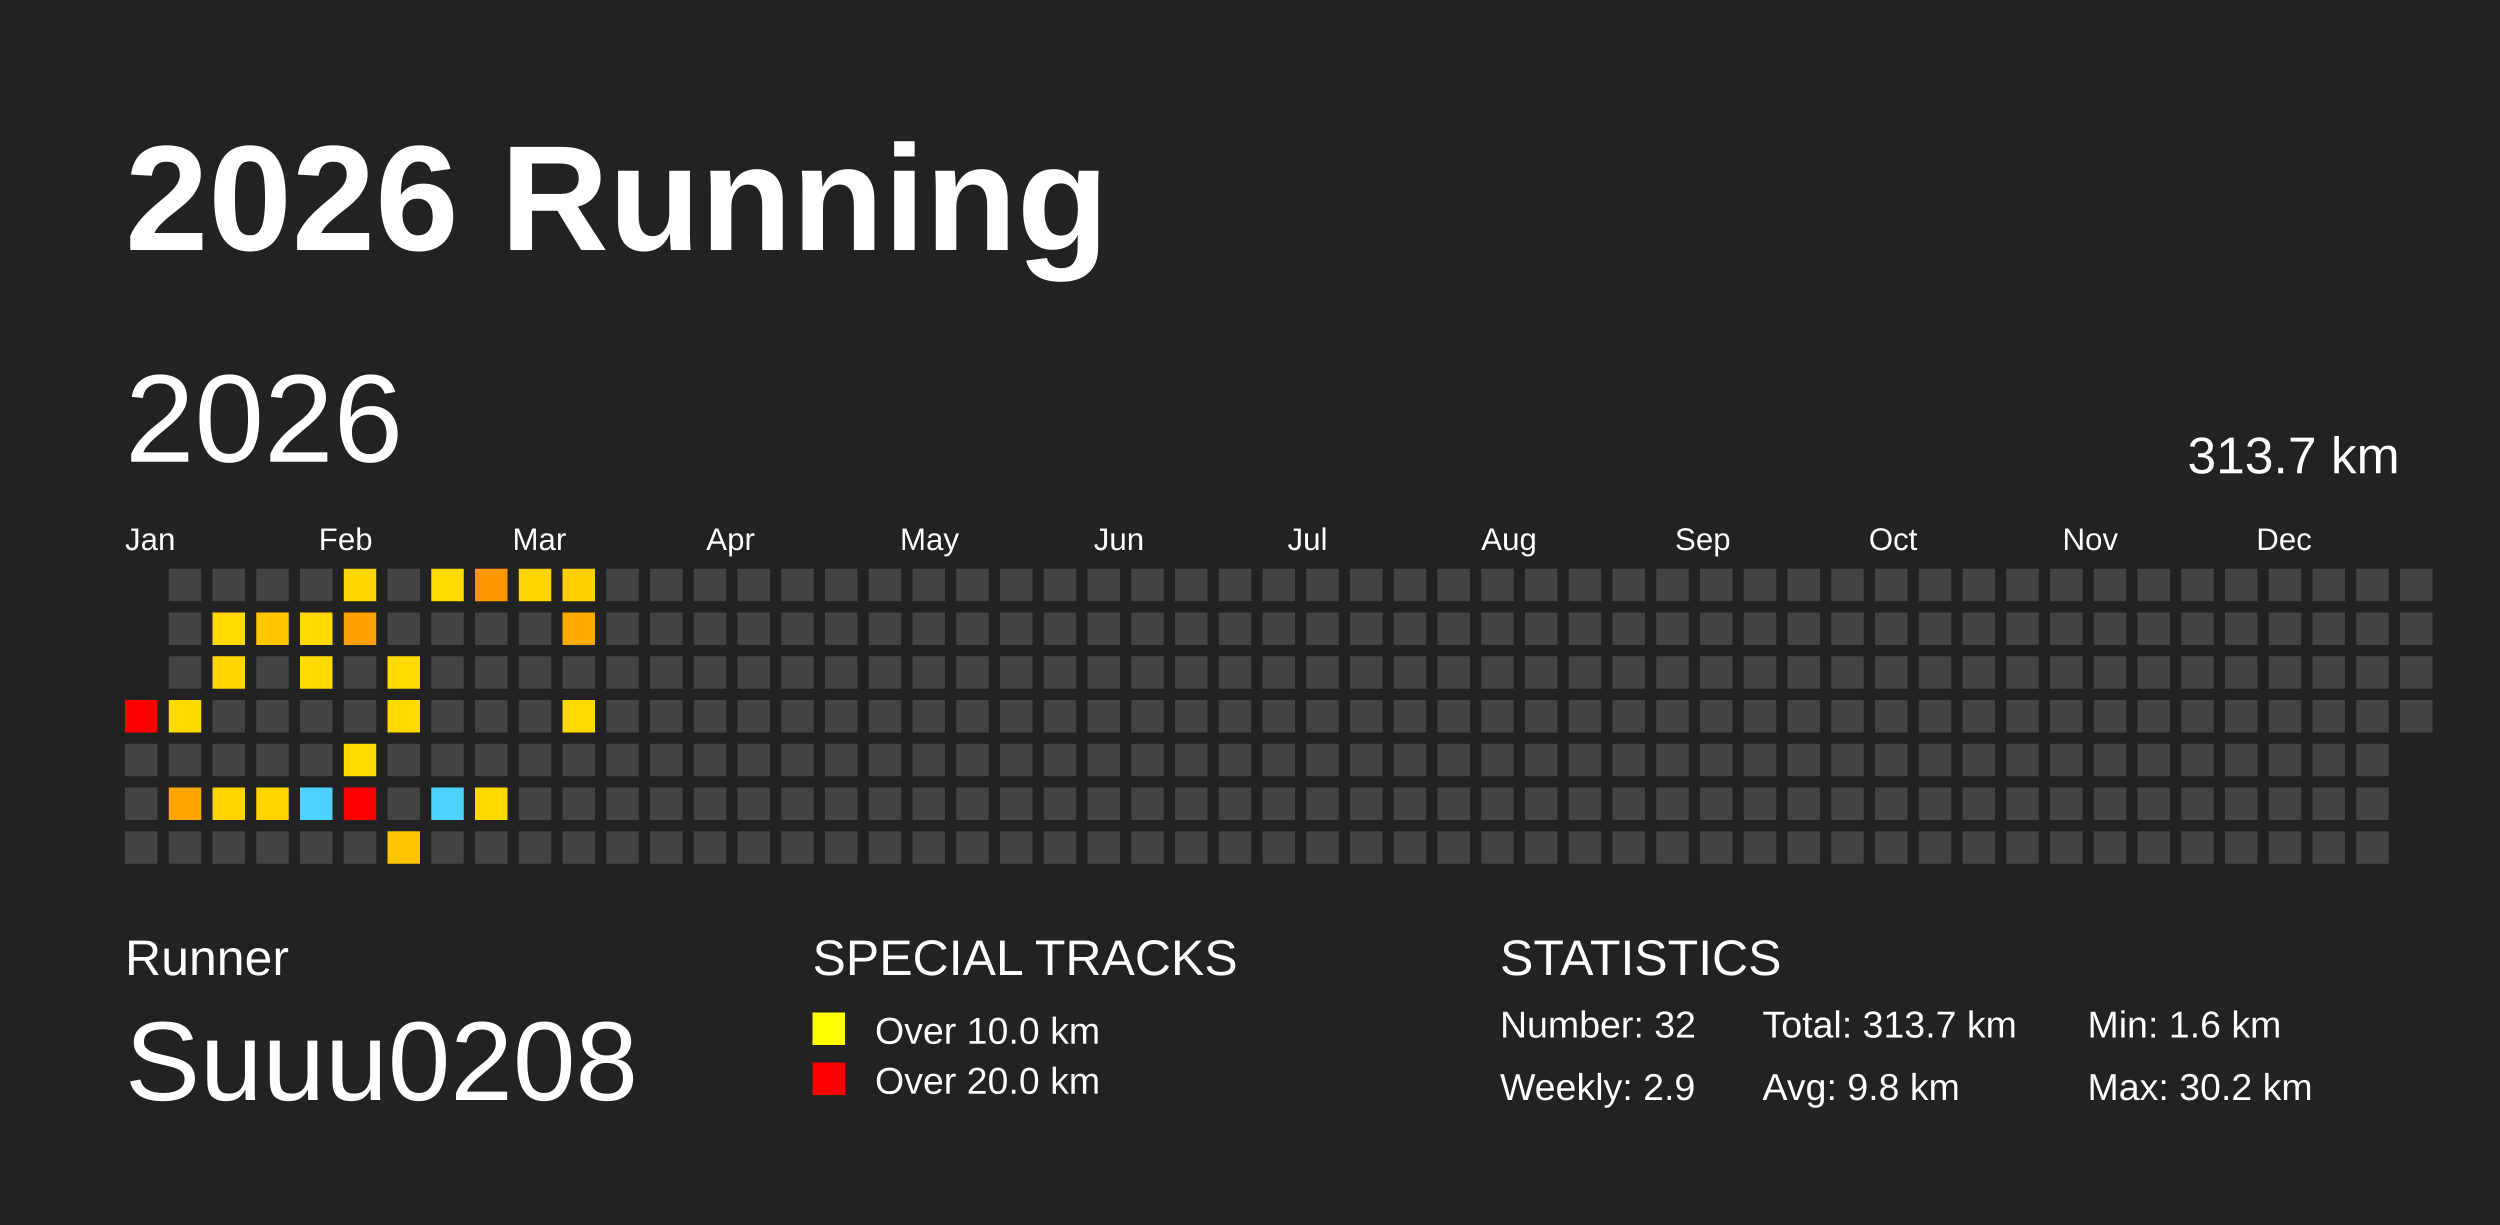
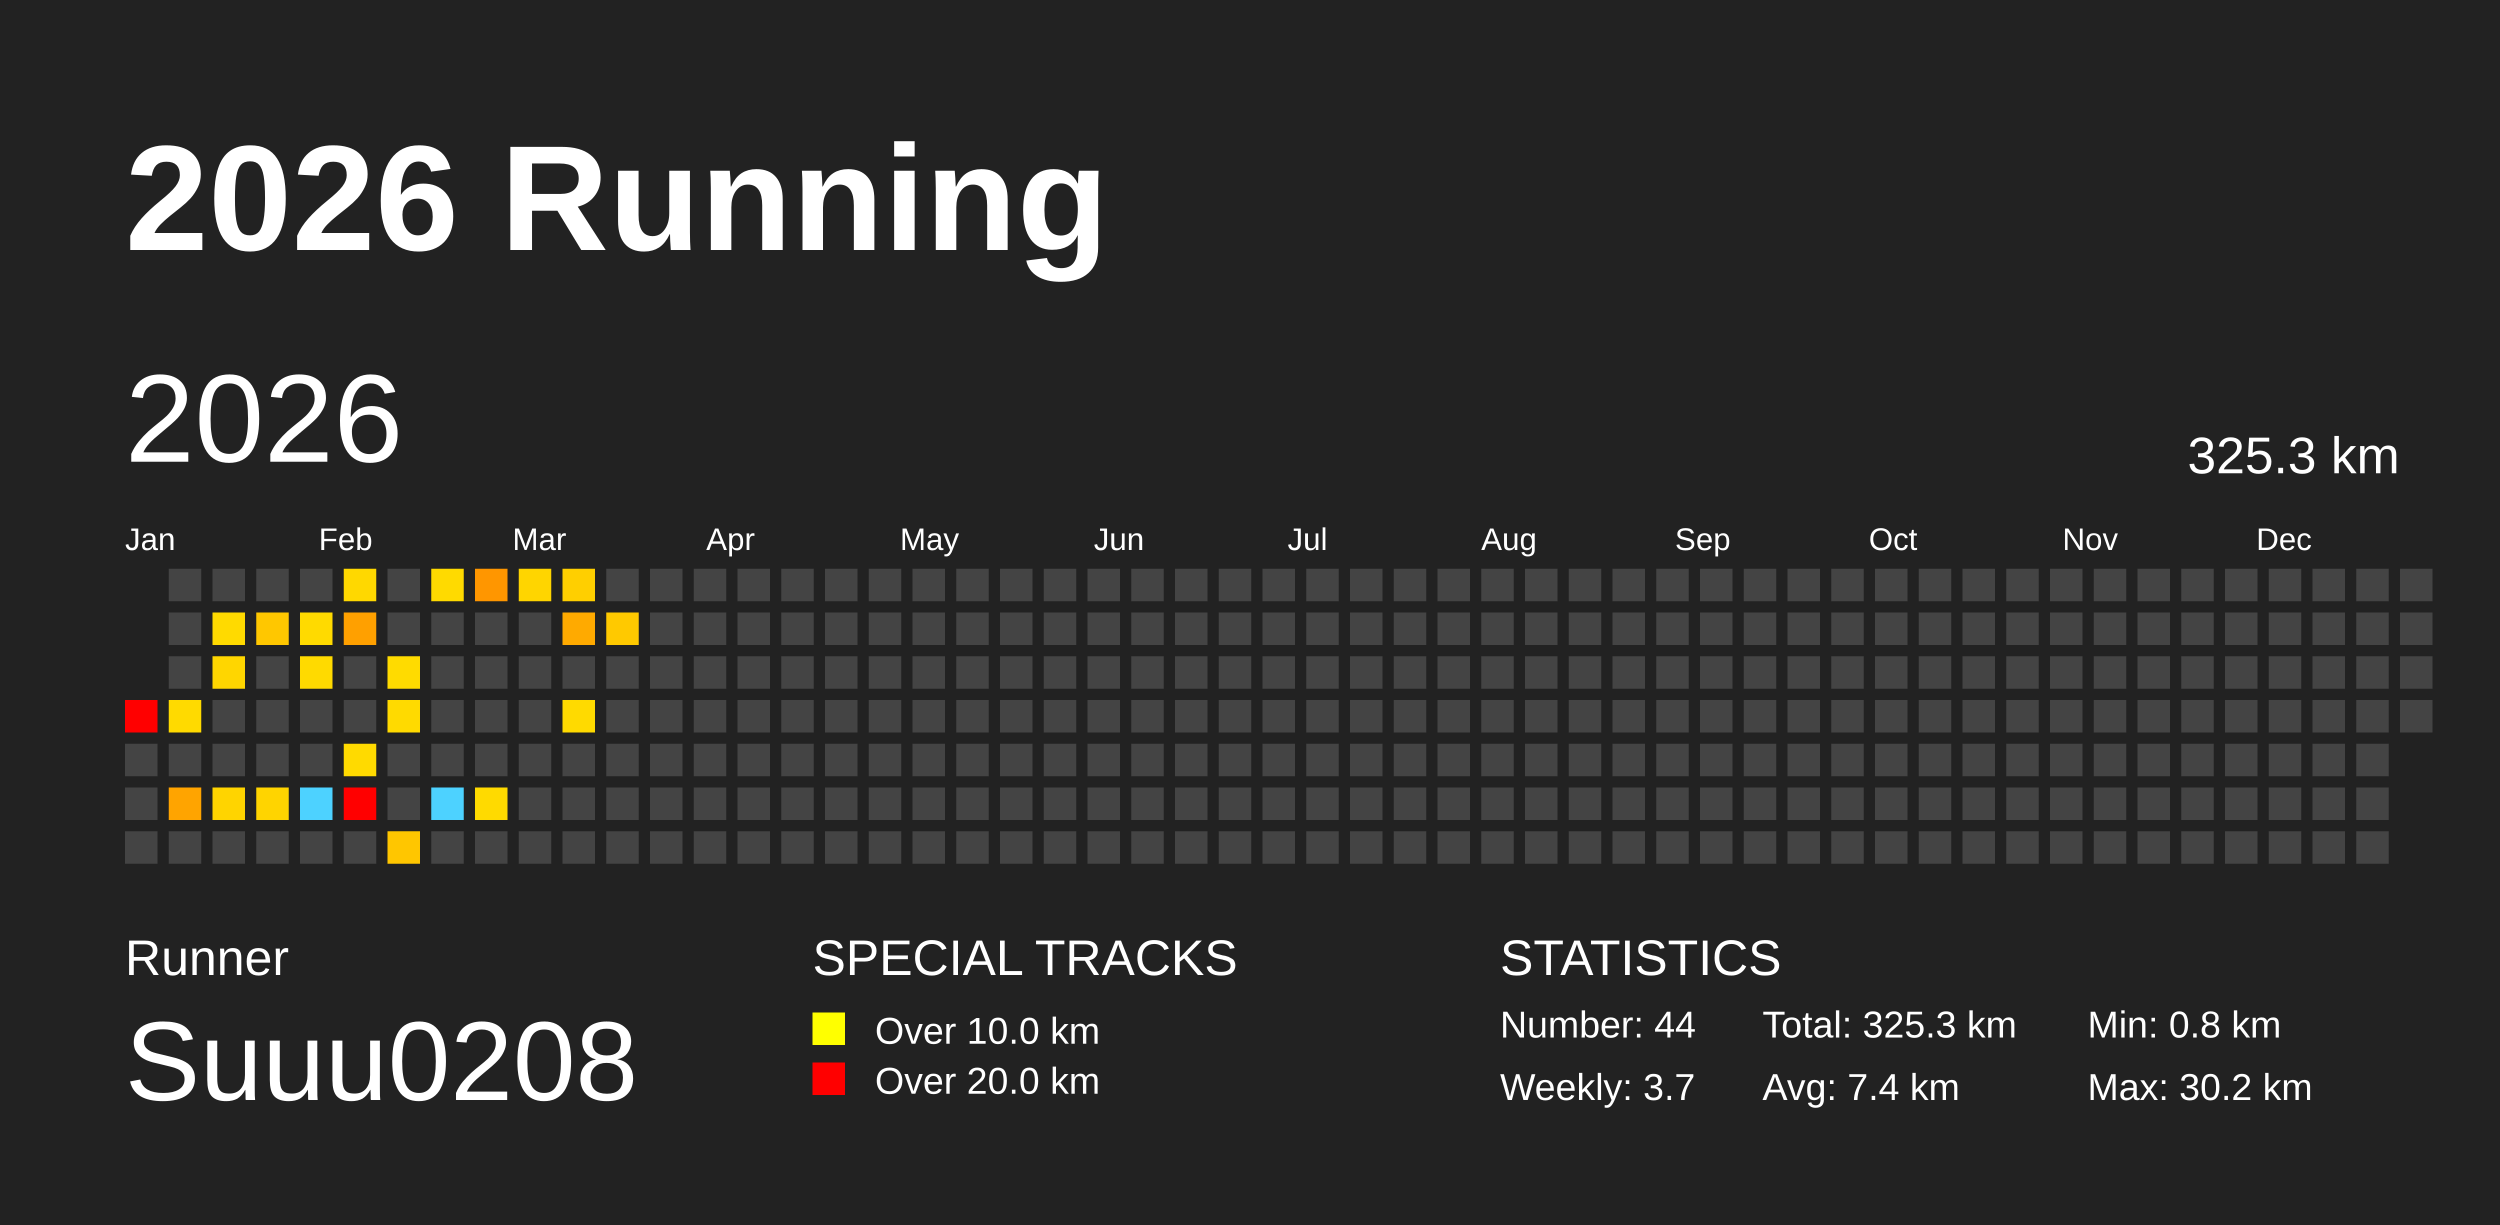
<svg xmlns="http://www.w3.org/2000/svg" baseProfile="full" height="98mm" version="1.1" viewBox="0,0,200,98" width="200mm">
  <defs />
  <rect fill="#222222" height="98" width="200" x="0" y="0" />
  <text fill="#FFFFFF" style="font-size:12px; font-family:Arial; font-weight:bold;" x="10" y="20">2026 Running</text>
  <text fill="#FFFFFF" style="font-size:4px; font-family:Arial" x="10" y="78">Runner</text>
  <text fill="#FFFFFF" style="font-size:9px; font-family:Arial" x="10" y="88">Suuu0208</text>
  <text fill="#FFFFFF" style="font-size:4px; font-family:Arial" x="65" y="78">SPECIAL TRACKS</text>
  <rect fill="yellow" height="2.6" width="2.6" x="65" y="81" />
  <text fill="#FFFFFF" style="font-size:3px; font-family:Arial" x="70" y="83.5">Over 10.0 km</text>
  <rect fill="red" height="2.6" width="2.6" x="65" y="85" />
  <text fill="#FFFFFF" style="font-size:3px; font-family:Arial" x="70" y="87.5">Over 20.0 km</text>
  <text fill="#FFFFFF" style="font-size:4px; font-family:Arial" x="120" y="78">STATISTICS</text>
-   <text fill="#FFFFFF" style="font-size:3px; font-family:Arial" x="120" y="83">Number: 32</text>
-   <text fill="#FFFFFF" style="font-size:3px; font-family:Arial" x="120" y="88">Weekly: 2.9</text>
-   <text fill="#FFFFFF" style="font-size:3px; font-family:Arial" x="141" y="83">Total: 313.7 km</text>
-   <text fill="#FFFFFF" style="font-size:3px; font-family:Arial" x="141" y="88">Avg: 9.8 km</text>
-   <text fill="#FFFFFF" style="font-size:3px; font-family:Arial" x="167" y="83">Min: 1.6 km</text>
+   <text fill="#FFFFFF" style="font-size:3px; font-family:Arial" x="120" y="83">Number: 44</text>
+   <text fill="#FFFFFF" style="font-size:3px; font-family:Arial" x="120" y="88">Weekly: 3.7</text>
+   <text fill="#FFFFFF" style="font-size:3px; font-family:Arial" x="141" y="83">Total: 325.3 km</text>
+   <text fill="#FFFFFF" style="font-size:3px; font-family:Arial" x="141" y="88">Avg: 7.4 km</text>
+   <text fill="#FFFFFF" style="font-size:3px; font-family:Arial" x="167" y="83">Min: 0.8 km</text>
  <text fill="#FFFFFF" style="font-size:3px; font-family:Arial" x="167" y="88">Max: 30.2 km</text>
  <text dominant-baseline="hanging" fill="#FFFFFF" style="font-size:10.0px; font-family:Arial;" x="10" y="30">2026</text>
-   <text dominant-baseline="hanging" fill="#FFFFFF" style="font-size:4.125px; font-family:Arial;" x="175" y="35">313.7 km</text>
+   <text dominant-baseline="hanging" fill="#FFFFFF" style="font-size:4.125px; font-family:Arial;" x="175" y="35">325.3 km</text>
  <text fill="#FFFFFF" style="font-size:2.5px; font-family:Arial" x="10.0" y="44">Jan</text>
  <text fill="#FFFFFF" style="font-size:2.5px; font-family:Arial" x="25.5" y="44">Feb</text>
  <text fill="#FFFFFF" style="font-size:2.5px; font-family:Arial" x="41.0" y="44">Mar</text>
  <text fill="#FFFFFF" style="font-size:2.5px; font-family:Arial" x="56.5" y="44">Apr</text>
  <text fill="#FFFFFF" style="font-size:2.5px; font-family:Arial" x="72.0" y="44">May</text>
  <text fill="#FFFFFF" style="font-size:2.5px; font-family:Arial" x="87.5" y="44">Jun</text>
  <text fill="#FFFFFF" style="font-size:2.5px; font-family:Arial" x="103.0" y="44">Jul</text>
  <text fill="#FFFFFF" style="font-size:2.5px; font-family:Arial" x="118.5" y="44">Aug</text>
  <text fill="#FFFFFF" style="font-size:2.5px; font-family:Arial" x="134.0" y="44">Sep</text>
  <text fill="#FFFFFF" style="font-size:2.5px; font-family:Arial" x="149.5" y="44">Oct</text>
  <text fill="#FFFFFF" style="font-size:2.5px; font-family:Arial" x="165.0" y="44">Nov</text>
  <text fill="#FFFFFF" style="font-size:2.5px; font-family:Arial" x="180.5" y="44">Dec</text>
  <rect fill="red" height="2.6" width="2.6" x="10.0" y="56.0" />
  <rect fill="#444444" height="2.6" width="2.6" x="10.0" y="59.5" />
  <rect fill="#444444" height="2.6" width="2.6" x="10.0" y="63.0" />
  <rect fill="#444444" height="2.6" width="2.6" x="10.0" y="66.5" />
  <rect fill="#444444" height="2.6" width="2.6" x="13.5" y="45.5" />
  <rect fill="#444444" height="2.6" width="2.6" x="13.5" y="49.0" />
  <rect fill="#444444" height="2.6" width="2.6" x="13.5" y="52.5" />
  <rect fill="#ffda00" height="2.6" width="2.6" x="13.5" y="56.0" />
  <rect fill="#444444" height="2.6" width="2.6" x="13.5" y="59.5" />
  <rect fill="#ffa400" height="2.6" width="2.6" x="13.5" y="63.0" />
  <rect fill="#444444" height="2.6" width="2.6" x="13.5" y="66.5" />
  <rect fill="#444444" height="2.6" width="2.6" x="17.0" y="45.5" />
  <rect fill="#ffda00" height="2.6" width="2.6" x="17.0" y="49.0" />
  <rect fill="#ffd600" height="2.6" width="2.6" x="17.0" y="52.5" />
  <rect fill="#444444" height="2.6" width="2.6" x="17.0" y="56.0" />
  <rect fill="#444444" height="2.6" width="2.6" x="17.0" y="59.5" />
  <rect fill="#ffd400" height="2.6" width="2.6" x="17.0" y="63.0" />
  <rect fill="#444444" height="2.6" width="2.6" x="17.0" y="66.5" />
  <rect fill="#444444" height="2.6" width="2.6" x="20.5" y="45.5" />
  <rect fill="#ffc700" height="2.6" width="2.6" x="20.5" y="49.0" />
  <rect fill="#444444" height="2.6" width="2.6" x="20.5" y="52.5" />
  <rect fill="#444444" height="2.6" width="2.6" x="20.5" y="56.0" />
  <rect fill="#444444" height="2.6" width="2.6" x="20.5" y="59.5" />
  <rect fill="#ffd400" height="2.6" width="2.6" x="20.5" y="63.0" />
  <rect fill="#444444" height="2.6" width="2.6" x="20.5" y="66.5" />
  <rect fill="#444444" height="2.6" width="2.6" x="24.0" y="45.5" />
  <rect fill="#ffda00" height="2.6" width="2.6" x="24.0" y="49.0" />
  <rect fill="#ffda00" height="2.6" width="2.6" x="24.0" y="52.5" />
  <rect fill="#444444" height="2.6" width="2.6" x="24.0" y="56.0" />
  <rect fill="#444444" height="2.6" width="2.6" x="24.0" y="59.5" />
  <rect fill="#4dd2ff" height="2.6" width="2.6" x="24.0" y="63.0" />
  <rect fill="#444444" height="2.6" width="2.6" x="24.0" y="66.5" />
  <rect fill="#ffd800" height="2.6" width="2.6" x="27.5" y="45.5" />
  <rect fill="#ffa000" height="2.6" width="2.6" x="27.5" y="49.0" />
  <rect fill="#444444" height="2.6" width="2.6" x="27.5" y="52.5" />
  <rect fill="#444444" height="2.6" width="2.6" x="27.5" y="56.0" />
  <rect fill="#ffda00" height="2.6" width="2.6" x="27.5" y="59.5" />
  <rect fill="red" height="2.6" width="2.6" x="27.5" y="63.0" />
  <rect fill="#444444" height="2.6" width="2.6" x="27.5" y="66.5" />
  <rect fill="#444444" height="2.6" width="2.6" x="31.0" y="45.5" />
  <rect fill="#444444" height="2.6" width="2.6" x="31.0" y="49.0" />
  <rect fill="#ffdb00" height="2.6" width="2.6" x="31.0" y="52.5" />
  <rect fill="#ffda00" height="2.6" width="2.6" x="31.0" y="56.0" />
  <rect fill="#444444" height="2.6" width="2.6" x="31.0" y="59.5" />
  <rect fill="#444444" height="2.6" width="2.6" x="31.0" y="63.0" />
  <rect fill="#ffc600" height="2.6" width="2.6" x="31.0" y="66.5" />
  <rect fill="#ffda00" height="2.6" width="2.6" x="34.5" y="45.5" />
  <rect fill="#444444" height="2.6" width="2.6" x="34.5" y="49.0" />
  <rect fill="#444444" height="2.6" width="2.6" x="34.5" y="52.5" />
  <rect fill="#444444" height="2.6" width="2.6" x="34.5" y="56.0" />
  <rect fill="#444444" height="2.6" width="2.6" x="34.5" y="59.5" />
  <rect fill="#4dd2ff" height="2.6" width="2.6" x="34.5" y="63.0" />
  <rect fill="#444444" height="2.6" width="2.6" x="34.5" y="66.5" />
  <rect fill="#ff9600" height="2.6" width="2.6" x="38.0" y="45.5" />
  <rect fill="#444444" height="2.6" width="2.6" x="38.0" y="49.0" />
  <rect fill="#444444" height="2.6" width="2.6" x="38.0" y="52.5" />
  <rect fill="#444444" height="2.6" width="2.6" x="38.0" y="56.0" />
  <rect fill="#444444" height="2.6" width="2.6" x="38.0" y="59.5" />
  <rect fill="#ffda00" height="2.6" width="2.6" x="38.0" y="63.0" />
  <rect fill="#444444" height="2.6" width="2.6" x="38.0" y="66.5" />
  <rect fill="#ffd500" height="2.6" width="2.6" x="41.5" y="45.5" />
  <rect fill="#444444" height="2.6" width="2.6" x="41.5" y="49.0" />
  <rect fill="#444444" height="2.6" width="2.6" x="41.5" y="52.5" />
  <rect fill="#444444" height="2.6" width="2.6" x="41.5" y="56.0" />
  <rect fill="#444444" height="2.6" width="2.6" x="41.5" y="59.5" />
  <rect fill="#444444" height="2.6" width="2.6" x="41.5" y="63.0" />
  <rect fill="#444444" height="2.6" width="2.6" x="41.5" y="66.5" />
  <rect fill="#ffcf00" height="2.6" width="2.6" x="45.0" y="45.5" />
  <rect fill="#ffaa00" height="2.6" width="2.6" x="45.0" y="49.0" />
  <rect fill="#444444" height="2.6" width="2.6" x="45.0" y="52.5" />
  <rect fill="#ffda00" height="2.6" width="2.6" x="45.0" y="56.0" />
  <rect fill="#444444" height="2.6" width="2.6" x="45.0" y="59.5" />
  <rect fill="#444444" height="2.6" width="2.6" x="45.0" y="63.0" />
  <rect fill="#444444" height="2.6" width="2.6" x="45.0" y="66.5" />
  <rect fill="#444444" height="2.6" width="2.6" x="48.5" y="45.5" />
-   <rect fill="#444444" height="2.6" width="2.6" x="48.5" y="49.0" />
+   <rect fill="#ffc900" height="2.6" width="2.6" x="48.5" y="49.0" />
  <rect fill="#444444" height="2.6" width="2.6" x="48.5" y="52.5" />
  <rect fill="#444444" height="2.6" width="2.6" x="48.5" y="56.0" />
  <rect fill="#444444" height="2.6" width="2.6" x="48.5" y="59.5" />
  <rect fill="#444444" height="2.6" width="2.6" x="48.5" y="63.0" />
  <rect fill="#444444" height="2.6" width="2.6" x="48.5" y="66.5" />
  <rect fill="#444444" height="2.6" width="2.6" x="52.0" y="45.5" />
  <rect fill="#444444" height="2.6" width="2.6" x="52.0" y="49.0" />
  <rect fill="#444444" height="2.6" width="2.6" x="52.0" y="52.5" />
  <rect fill="#444444" height="2.6" width="2.6" x="52.0" y="56.0" />
  <rect fill="#444444" height="2.6" width="2.6" x="52.0" y="59.5" />
  <rect fill="#444444" height="2.6" width="2.6" x="52.0" y="63.0" />
  <rect fill="#444444" height="2.6" width="2.6" x="52.0" y="66.5" />
  <rect fill="#444444" height="2.6" width="2.6" x="55.5" y="45.5" />
  <rect fill="#444444" height="2.6" width="2.6" x="55.5" y="49.0" />
  <rect fill="#444444" height="2.6" width="2.6" x="55.5" y="52.5" />
  <rect fill="#444444" height="2.6" width="2.6" x="55.5" y="56.0" />
  <rect fill="#444444" height="2.6" width="2.6" x="55.5" y="59.5" />
  <rect fill="#444444" height="2.6" width="2.6" x="55.5" y="63.0" />
  <rect fill="#444444" height="2.6" width="2.6" x="55.5" y="66.5" />
  <rect fill="#444444" height="2.6" width="2.6" x="59.0" y="45.5" />
  <rect fill="#444444" height="2.6" width="2.6" x="59.0" y="49.0" />
  <rect fill="#444444" height="2.6" width="2.6" x="59.0" y="52.5" />
  <rect fill="#444444" height="2.6" width="2.6" x="59.0" y="56.0" />
  <rect fill="#444444" height="2.6" width="2.6" x="59.0" y="59.5" />
  <rect fill="#444444" height="2.6" width="2.6" x="59.0" y="63.0" />
  <rect fill="#444444" height="2.6" width="2.6" x="59.0" y="66.5" />
  <rect fill="#444444" height="2.6" width="2.6" x="62.5" y="45.5" />
  <rect fill="#444444" height="2.6" width="2.6" x="62.5" y="49.0" />
  <rect fill="#444444" height="2.6" width="2.6" x="62.5" y="52.5" />
  <rect fill="#444444" height="2.6" width="2.6" x="62.5" y="56.0" />
  <rect fill="#444444" height="2.6" width="2.6" x="62.5" y="59.5" />
  <rect fill="#444444" height="2.6" width="2.6" x="62.5" y="63.0" />
  <rect fill="#444444" height="2.6" width="2.6" x="62.5" y="66.5" />
  <rect fill="#444444" height="2.6" width="2.6" x="66.0" y="45.5" />
  <rect fill="#444444" height="2.6" width="2.6" x="66.0" y="49.0" />
  <rect fill="#444444" height="2.6" width="2.6" x="66.0" y="52.5" />
  <rect fill="#444444" height="2.6" width="2.6" x="66.0" y="56.0" />
  <rect fill="#444444" height="2.6" width="2.6" x="66.0" y="59.5" />
  <rect fill="#444444" height="2.6" width="2.6" x="66.0" y="63.0" />
  <rect fill="#444444" height="2.6" width="2.6" x="66.0" y="66.5" />
  <rect fill="#444444" height="2.6" width="2.6" x="69.5" y="45.5" />
  <rect fill="#444444" height="2.6" width="2.6" x="69.5" y="49.0" />
  <rect fill="#444444" height="2.6" width="2.6" x="69.5" y="52.5" />
  <rect fill="#444444" height="2.6" width="2.6" x="69.5" y="56.0" />
  <rect fill="#444444" height="2.6" width="2.6" x="69.5" y="59.5" />
  <rect fill="#444444" height="2.6" width="2.6" x="69.5" y="63.0" />
  <rect fill="#444444" height="2.6" width="2.6" x="69.5" y="66.5" />
  <rect fill="#444444" height="2.6" width="2.6" x="73.0" y="45.5" />
  <rect fill="#444444" height="2.6" width="2.6" x="73.0" y="49.0" />
  <rect fill="#444444" height="2.6" width="2.6" x="73.0" y="52.5" />
  <rect fill="#444444" height="2.6" width="2.6" x="73.0" y="56.0" />
  <rect fill="#444444" height="2.6" width="2.6" x="73.0" y="59.5" />
  <rect fill="#444444" height="2.6" width="2.6" x="73.0" y="63.0" />
  <rect fill="#444444" height="2.6" width="2.6" x="73.0" y="66.5" />
  <rect fill="#444444" height="2.6" width="2.6" x="76.5" y="45.5" />
  <rect fill="#444444" height="2.6" width="2.6" x="76.5" y="49.0" />
  <rect fill="#444444" height="2.6" width="2.6" x="76.5" y="52.5" />
  <rect fill="#444444" height="2.6" width="2.6" x="76.5" y="56.0" />
  <rect fill="#444444" height="2.6" width="2.6" x="76.5" y="59.5" />
  <rect fill="#444444" height="2.6" width="2.6" x="76.5" y="63.0" />
  <rect fill="#444444" height="2.6" width="2.6" x="76.5" y="66.5" />
  <rect fill="#444444" height="2.6" width="2.6" x="80.0" y="45.5" />
  <rect fill="#444444" height="2.6" width="2.6" x="80.0" y="49.0" />
  <rect fill="#444444" height="2.6" width="2.6" x="80.0" y="52.5" />
  <rect fill="#444444" height="2.6" width="2.6" x="80.0" y="56.0" />
  <rect fill="#444444" height="2.6" width="2.6" x="80.0" y="59.5" />
  <rect fill="#444444" height="2.6" width="2.6" x="80.0" y="63.0" />
  <rect fill="#444444" height="2.6" width="2.6" x="80.0" y="66.5" />
  <rect fill="#444444" height="2.6" width="2.6" x="83.5" y="45.5" />
  <rect fill="#444444" height="2.6" width="2.6" x="83.5" y="49.0" />
  <rect fill="#444444" height="2.6" width="2.6" x="83.5" y="52.5" />
  <rect fill="#444444" height="2.6" width="2.6" x="83.5" y="56.0" />
  <rect fill="#444444" height="2.6" width="2.6" x="83.5" y="59.5" />
  <rect fill="#444444" height="2.6" width="2.6" x="83.5" y="63.0" />
  <rect fill="#444444" height="2.6" width="2.6" x="83.5" y="66.5" />
  <rect fill="#444444" height="2.6" width="2.6" x="87.0" y="45.5" />
  <rect fill="#444444" height="2.6" width="2.6" x="87.0" y="49.0" />
  <rect fill="#444444" height="2.6" width="2.6" x="87.0" y="52.5" />
  <rect fill="#444444" height="2.6" width="2.6" x="87.0" y="56.0" />
  <rect fill="#444444" height="2.6" width="2.6" x="87.0" y="59.5" />
  <rect fill="#444444" height="2.6" width="2.6" x="87.0" y="63.0" />
  <rect fill="#444444" height="2.6" width="2.6" x="87.0" y="66.5" />
  <rect fill="#444444" height="2.6" width="2.6" x="90.5" y="45.5" />
  <rect fill="#444444" height="2.6" width="2.6" x="90.5" y="49.0" />
  <rect fill="#444444" height="2.6" width="2.6" x="90.5" y="52.5" />
  <rect fill="#444444" height="2.6" width="2.6" x="90.5" y="56.0" />
  <rect fill="#444444" height="2.6" width="2.6" x="90.5" y="59.5" />
  <rect fill="#444444" height="2.6" width="2.6" x="90.5" y="63.0" />
  <rect fill="#444444" height="2.6" width="2.6" x="90.5" y="66.5" />
  <rect fill="#444444" height="2.6" width="2.6" x="94.0" y="45.5" />
  <rect fill="#444444" height="2.6" width="2.6" x="94.0" y="49.0" />
  <rect fill="#444444" height="2.6" width="2.6" x="94.0" y="52.5" />
  <rect fill="#444444" height="2.6" width="2.6" x="94.0" y="56.0" />
  <rect fill="#444444" height="2.6" width="2.6" x="94.0" y="59.5" />
  <rect fill="#444444" height="2.6" width="2.6" x="94.0" y="63.0" />
  <rect fill="#444444" height="2.6" width="2.6" x="94.0" y="66.5" />
  <rect fill="#444444" height="2.6" width="2.6" x="97.5" y="45.5" />
  <rect fill="#444444" height="2.6" width="2.6" x="97.5" y="49.0" />
  <rect fill="#444444" height="2.6" width="2.6" x="97.5" y="52.5" />
  <rect fill="#444444" height="2.6" width="2.6" x="97.5" y="56.0" />
  <rect fill="#444444" height="2.6" width="2.6" x="97.5" y="59.5" />
  <rect fill="#444444" height="2.6" width="2.6" x="97.5" y="63.0" />
  <rect fill="#444444" height="2.6" width="2.6" x="97.5" y="66.5" />
  <rect fill="#444444" height="2.6" width="2.6" x="101.0" y="45.5" />
  <rect fill="#444444" height="2.6" width="2.6" x="101.0" y="49.0" />
  <rect fill="#444444" height="2.6" width="2.6" x="101.0" y="52.5" />
  <rect fill="#444444" height="2.6" width="2.6" x="101.0" y="56.0" />
  <rect fill="#444444" height="2.6" width="2.6" x="101.0" y="59.5" />
  <rect fill="#444444" height="2.6" width="2.6" x="101.0" y="63.0" />
  <rect fill="#444444" height="2.6" width="2.6" x="101.0" y="66.5" />
  <rect fill="#444444" height="2.6" width="2.6" x="104.5" y="45.5" />
  <rect fill="#444444" height="2.6" width="2.6" x="104.5" y="49.0" />
  <rect fill="#444444" height="2.6" width="2.6" x="104.5" y="52.5" />
  <rect fill="#444444" height="2.6" width="2.6" x="104.5" y="56.0" />
  <rect fill="#444444" height="2.6" width="2.6" x="104.5" y="59.5" />
  <rect fill="#444444" height="2.6" width="2.6" x="104.5" y="63.0" />
  <rect fill="#444444" height="2.6" width="2.6" x="104.5" y="66.5" />
  <rect fill="#444444" height="2.6" width="2.6" x="108.0" y="45.5" />
  <rect fill="#444444" height="2.6" width="2.6" x="108.0" y="49.0" />
  <rect fill="#444444" height="2.6" width="2.6" x="108.0" y="52.5" />
  <rect fill="#444444" height="2.6" width="2.6" x="108.0" y="56.0" />
  <rect fill="#444444" height="2.6" width="2.6" x="108.0" y="59.5" />
  <rect fill="#444444" height="2.6" width="2.6" x="108.0" y="63.0" />
  <rect fill="#444444" height="2.6" width="2.6" x="108.0" y="66.5" />
  <rect fill="#444444" height="2.6" width="2.6" x="111.5" y="45.5" />
  <rect fill="#444444" height="2.6" width="2.6" x="111.5" y="49.0" />
  <rect fill="#444444" height="2.6" width="2.6" x="111.5" y="52.5" />
  <rect fill="#444444" height="2.6" width="2.6" x="111.5" y="56.0" />
  <rect fill="#444444" height="2.6" width="2.6" x="111.5" y="59.5" />
  <rect fill="#444444" height="2.6" width="2.6" x="111.5" y="63.0" />
  <rect fill="#444444" height="2.6" width="2.6" x="111.5" y="66.5" />
  <rect fill="#444444" height="2.6" width="2.6" x="115.0" y="45.5" />
  <rect fill="#444444" height="2.6" width="2.6" x="115.0" y="49.0" />
  <rect fill="#444444" height="2.6" width="2.6" x="115.0" y="52.5" />
  <rect fill="#444444" height="2.6" width="2.6" x="115.0" y="56.0" />
  <rect fill="#444444" height="2.6" width="2.6" x="115.0" y="59.5" />
  <rect fill="#444444" height="2.6" width="2.6" x="115.0" y="63.0" />
  <rect fill="#444444" height="2.6" width="2.6" x="115.0" y="66.5" />
  <rect fill="#444444" height="2.6" width="2.6" x="118.5" y="45.5" />
  <rect fill="#444444" height="2.6" width="2.6" x="118.5" y="49.0" />
  <rect fill="#444444" height="2.6" width="2.6" x="118.5" y="52.5" />
  <rect fill="#444444" height="2.6" width="2.6" x="118.5" y="56.0" />
  <rect fill="#444444" height="2.6" width="2.6" x="118.5" y="59.5" />
  <rect fill="#444444" height="2.6" width="2.6" x="118.5" y="63.0" />
  <rect fill="#444444" height="2.6" width="2.6" x="118.5" y="66.5" />
  <rect fill="#444444" height="2.6" width="2.6" x="122.0" y="45.5" />
  <rect fill="#444444" height="2.6" width="2.6" x="122.0" y="49.0" />
  <rect fill="#444444" height="2.6" width="2.6" x="122.0" y="52.5" />
  <rect fill="#444444" height="2.6" width="2.6" x="122.0" y="56.0" />
  <rect fill="#444444" height="2.6" width="2.6" x="122.0" y="59.5" />
  <rect fill="#444444" height="2.6" width="2.6" x="122.0" y="63.0" />
  <rect fill="#444444" height="2.6" width="2.6" x="122.0" y="66.5" />
  <rect fill="#444444" height="2.6" width="2.6" x="125.5" y="45.5" />
  <rect fill="#444444" height="2.6" width="2.6" x="125.5" y="49.0" />
  <rect fill="#444444" height="2.6" width="2.6" x="125.5" y="52.5" />
  <rect fill="#444444" height="2.6" width="2.6" x="125.5" y="56.0" />
  <rect fill="#444444" height="2.6" width="2.6" x="125.5" y="59.5" />
  <rect fill="#444444" height="2.6" width="2.6" x="125.5" y="63.0" />
  <rect fill="#444444" height="2.6" width="2.6" x="125.5" y="66.5" />
  <rect fill="#444444" height="2.6" width="2.6" x="129.0" y="45.5" />
  <rect fill="#444444" height="2.6" width="2.6" x="129.0" y="49.0" />
  <rect fill="#444444" height="2.6" width="2.6" x="129.0" y="52.5" />
  <rect fill="#444444" height="2.6" width="2.6" x="129.0" y="56.0" />
  <rect fill="#444444" height="2.6" width="2.6" x="129.0" y="59.5" />
  <rect fill="#444444" height="2.6" width="2.6" x="129.0" y="63.0" />
  <rect fill="#444444" height="2.6" width="2.6" x="129.0" y="66.5" />
  <rect fill="#444444" height="2.6" width="2.6" x="132.5" y="45.5" />
  <rect fill="#444444" height="2.6" width="2.6" x="132.5" y="49.0" />
  <rect fill="#444444" height="2.6" width="2.6" x="132.5" y="52.5" />
  <rect fill="#444444" height="2.6" width="2.6" x="132.5" y="56.0" />
  <rect fill="#444444" height="2.6" width="2.6" x="132.5" y="59.5" />
  <rect fill="#444444" height="2.6" width="2.6" x="132.5" y="63.0" />
  <rect fill="#444444" height="2.6" width="2.6" x="132.5" y="66.5" />
  <rect fill="#444444" height="2.6" width="2.6" x="136.0" y="45.5" />
  <rect fill="#444444" height="2.6" width="2.6" x="136.0" y="49.0" />
  <rect fill="#444444" height="2.6" width="2.6" x="136.0" y="52.5" />
  <rect fill="#444444" height="2.6" width="2.6" x="136.0" y="56.0" />
  <rect fill="#444444" height="2.6" width="2.6" x="136.0" y="59.5" />
  <rect fill="#444444" height="2.6" width="2.6" x="136.0" y="63.0" />
  <rect fill="#444444" height="2.6" width="2.6" x="136.0" y="66.5" />
  <rect fill="#444444" height="2.6" width="2.6" x="139.5" y="45.5" />
  <rect fill="#444444" height="2.6" width="2.6" x="139.5" y="49.0" />
  <rect fill="#444444" height="2.6" width="2.6" x="139.5" y="52.5" />
  <rect fill="#444444" height="2.6" width="2.6" x="139.5" y="56.0" />
  <rect fill="#444444" height="2.6" width="2.6" x="139.5" y="59.5" />
  <rect fill="#444444" height="2.6" width="2.6" x="139.5" y="63.0" />
  <rect fill="#444444" height="2.6" width="2.6" x="139.5" y="66.5" />
  <rect fill="#444444" height="2.6" width="2.6" x="143.0" y="45.5" />
  <rect fill="#444444" height="2.6" width="2.6" x="143.0" y="49.0" />
  <rect fill="#444444" height="2.6" width="2.6" x="143.0" y="52.5" />
  <rect fill="#444444" height="2.6" width="2.6" x="143.0" y="56.0" />
  <rect fill="#444444" height="2.6" width="2.6" x="143.0" y="59.5" />
  <rect fill="#444444" height="2.6" width="2.6" x="143.0" y="63.0" />
  <rect fill="#444444" height="2.6" width="2.6" x="143.0" y="66.5" />
  <rect fill="#444444" height="2.6" width="2.6" x="146.5" y="45.5" />
  <rect fill="#444444" height="2.6" width="2.6" x="146.5" y="49.0" />
  <rect fill="#444444" height="2.6" width="2.6" x="146.5" y="52.5" />
  <rect fill="#444444" height="2.6" width="2.6" x="146.5" y="56.0" />
  <rect fill="#444444" height="2.6" width="2.6" x="146.5" y="59.5" />
  <rect fill="#444444" height="2.6" width="2.6" x="146.5" y="63.0" />
  <rect fill="#444444" height="2.6" width="2.6" x="146.5" y="66.5" />
  <rect fill="#444444" height="2.6" width="2.6" x="150.0" y="45.5" />
  <rect fill="#444444" height="2.6" width="2.6" x="150.0" y="49.0" />
  <rect fill="#444444" height="2.6" width="2.6" x="150.0" y="52.5" />
  <rect fill="#444444" height="2.6" width="2.6" x="150.0" y="56.0" />
  <rect fill="#444444" height="2.6" width="2.6" x="150.0" y="59.5" />
  <rect fill="#444444" height="2.6" width="2.6" x="150.0" y="63.0" />
  <rect fill="#444444" height="2.6" width="2.6" x="150.0" y="66.5" />
  <rect fill="#444444" height="2.6" width="2.6" x="153.5" y="45.5" />
  <rect fill="#444444" height="2.6" width="2.6" x="153.5" y="49.0" />
  <rect fill="#444444" height="2.6" width="2.6" x="153.5" y="52.5" />
  <rect fill="#444444" height="2.6" width="2.6" x="153.5" y="56.0" />
  <rect fill="#444444" height="2.6" width="2.6" x="153.5" y="59.5" />
  <rect fill="#444444" height="2.6" width="2.6" x="153.5" y="63.0" />
  <rect fill="#444444" height="2.6" width="2.6" x="153.5" y="66.5" />
  <rect fill="#444444" height="2.6" width="2.6" x="157.0" y="45.5" />
  <rect fill="#444444" height="2.6" width="2.6" x="157.0" y="49.0" />
  <rect fill="#444444" height="2.6" width="2.6" x="157.0" y="52.5" />
  <rect fill="#444444" height="2.6" width="2.6" x="157.0" y="56.0" />
  <rect fill="#444444" height="2.6" width="2.6" x="157.0" y="59.5" />
  <rect fill="#444444" height="2.6" width="2.6" x="157.0" y="63.0" />
  <rect fill="#444444" height="2.6" width="2.6" x="157.0" y="66.5" />
  <rect fill="#444444" height="2.6" width="2.6" x="160.5" y="45.5" />
  <rect fill="#444444" height="2.6" width="2.6" x="160.5" y="49.0" />
  <rect fill="#444444" height="2.6" width="2.6" x="160.5" y="52.5" />
  <rect fill="#444444" height="2.6" width="2.6" x="160.5" y="56.0" />
  <rect fill="#444444" height="2.6" width="2.6" x="160.5" y="59.5" />
  <rect fill="#444444" height="2.6" width="2.6" x="160.5" y="63.0" />
  <rect fill="#444444" height="2.6" width="2.6" x="160.5" y="66.5" />
  <rect fill="#444444" height="2.6" width="2.6" x="164.0" y="45.5" />
  <rect fill="#444444" height="2.6" width="2.6" x="164.0" y="49.0" />
  <rect fill="#444444" height="2.6" width="2.6" x="164.0" y="52.5" />
  <rect fill="#444444" height="2.6" width="2.6" x="164.0" y="56.0" />
  <rect fill="#444444" height="2.6" width="2.6" x="164.0" y="59.5" />
  <rect fill="#444444" height="2.6" width="2.6" x="164.0" y="63.0" />
  <rect fill="#444444" height="2.6" width="2.6" x="164.0" y="66.5" />
  <rect fill="#444444" height="2.6" width="2.6" x="167.5" y="45.5" />
  <rect fill="#444444" height="2.6" width="2.6" x="167.5" y="49.0" />
  <rect fill="#444444" height="2.6" width="2.6" x="167.5" y="52.5" />
  <rect fill="#444444" height="2.6" width="2.6" x="167.5" y="56.0" />
  <rect fill="#444444" height="2.6" width="2.6" x="167.5" y="59.5" />
  <rect fill="#444444" height="2.6" width="2.6" x="167.5" y="63.0" />
  <rect fill="#444444" height="2.6" width="2.6" x="167.5" y="66.5" />
  <rect fill="#444444" height="2.6" width="2.6" x="171.0" y="45.5" />
  <rect fill="#444444" height="2.6" width="2.6" x="171.0" y="49.0" />
  <rect fill="#444444" height="2.6" width="2.6" x="171.0" y="52.5" />
  <rect fill="#444444" height="2.6" width="2.6" x="171.0" y="56.0" />
  <rect fill="#444444" height="2.6" width="2.6" x="171.0" y="59.5" />
  <rect fill="#444444" height="2.6" width="2.6" x="171.0" y="63.0" />
  <rect fill="#444444" height="2.6" width="2.6" x="171.0" y="66.5" />
  <rect fill="#444444" height="2.6" width="2.6" x="174.5" y="45.5" />
  <rect fill="#444444" height="2.6" width="2.6" x="174.5" y="49.0" />
  <rect fill="#444444" height="2.6" width="2.6" x="174.5" y="52.5" />
  <rect fill="#444444" height="2.6" width="2.6" x="174.5" y="56.0" />
  <rect fill="#444444" height="2.6" width="2.6" x="174.5" y="59.5" />
  <rect fill="#444444" height="2.6" width="2.6" x="174.5" y="63.0" />
  <rect fill="#444444" height="2.6" width="2.6" x="174.5" y="66.5" />
  <rect fill="#444444" height="2.6" width="2.6" x="178.0" y="45.5" />
  <rect fill="#444444" height="2.6" width="2.6" x="178.0" y="49.0" />
  <rect fill="#444444" height="2.6" width="2.6" x="178.0" y="52.5" />
  <rect fill="#444444" height="2.6" width="2.6" x="178.0" y="56.0" />
  <rect fill="#444444" height="2.6" width="2.6" x="178.0" y="59.5" />
  <rect fill="#444444" height="2.6" width="2.6" x="178.0" y="63.0" />
  <rect fill="#444444" height="2.6" width="2.6" x="178.0" y="66.5" />
  <rect fill="#444444" height="2.6" width="2.6" x="181.5" y="45.5" />
  <rect fill="#444444" height="2.6" width="2.6" x="181.5" y="49.0" />
  <rect fill="#444444" height="2.6" width="2.6" x="181.5" y="52.5" />
  <rect fill="#444444" height="2.6" width="2.6" x="181.5" y="56.0" />
  <rect fill="#444444" height="2.6" width="2.6" x="181.5" y="59.5" />
  <rect fill="#444444" height="2.6" width="2.6" x="181.5" y="63.0" />
  <rect fill="#444444" height="2.6" width="2.6" x="181.5" y="66.5" />
  <rect fill="#444444" height="2.6" width="2.6" x="185.0" y="45.5" />
  <rect fill="#444444" height="2.6" width="2.6" x="185.0" y="49.0" />
  <rect fill="#444444" height="2.6" width="2.6" x="185.0" y="52.5" />
  <rect fill="#444444" height="2.6" width="2.6" x="185.0" y="56.0" />
  <rect fill="#444444" height="2.6" width="2.6" x="185.0" y="59.5" />
  <rect fill="#444444" height="2.6" width="2.6" x="185.0" y="63.0" />
  <rect fill="#444444" height="2.6" width="2.6" x="185.0" y="66.5" />
  <rect fill="#444444" height="2.6" width="2.6" x="188.5" y="45.5" />
  <rect fill="#444444" height="2.6" width="2.6" x="188.5" y="49.0" />
  <rect fill="#444444" height="2.6" width="2.6" x="188.5" y="52.5" />
  <rect fill="#444444" height="2.6" width="2.6" x="188.5" y="56.0" />
  <rect fill="#444444" height="2.6" width="2.6" x="188.5" y="59.5" />
  <rect fill="#444444" height="2.6" width="2.6" x="188.5" y="63.0" />
  <rect fill="#444444" height="2.6" width="2.6" x="188.5" y="66.5" />
  <rect fill="#444444" height="2.6" width="2.6" x="192.0" y="45.5" />
  <rect fill="#444444" height="2.6" width="2.6" x="192.0" y="49.0" />
  <rect fill="#444444" height="2.6" width="2.6" x="192.0" y="52.5" />
  <rect fill="#444444" height="2.6" width="2.6" x="192.0" y="56.0" />
</svg>
